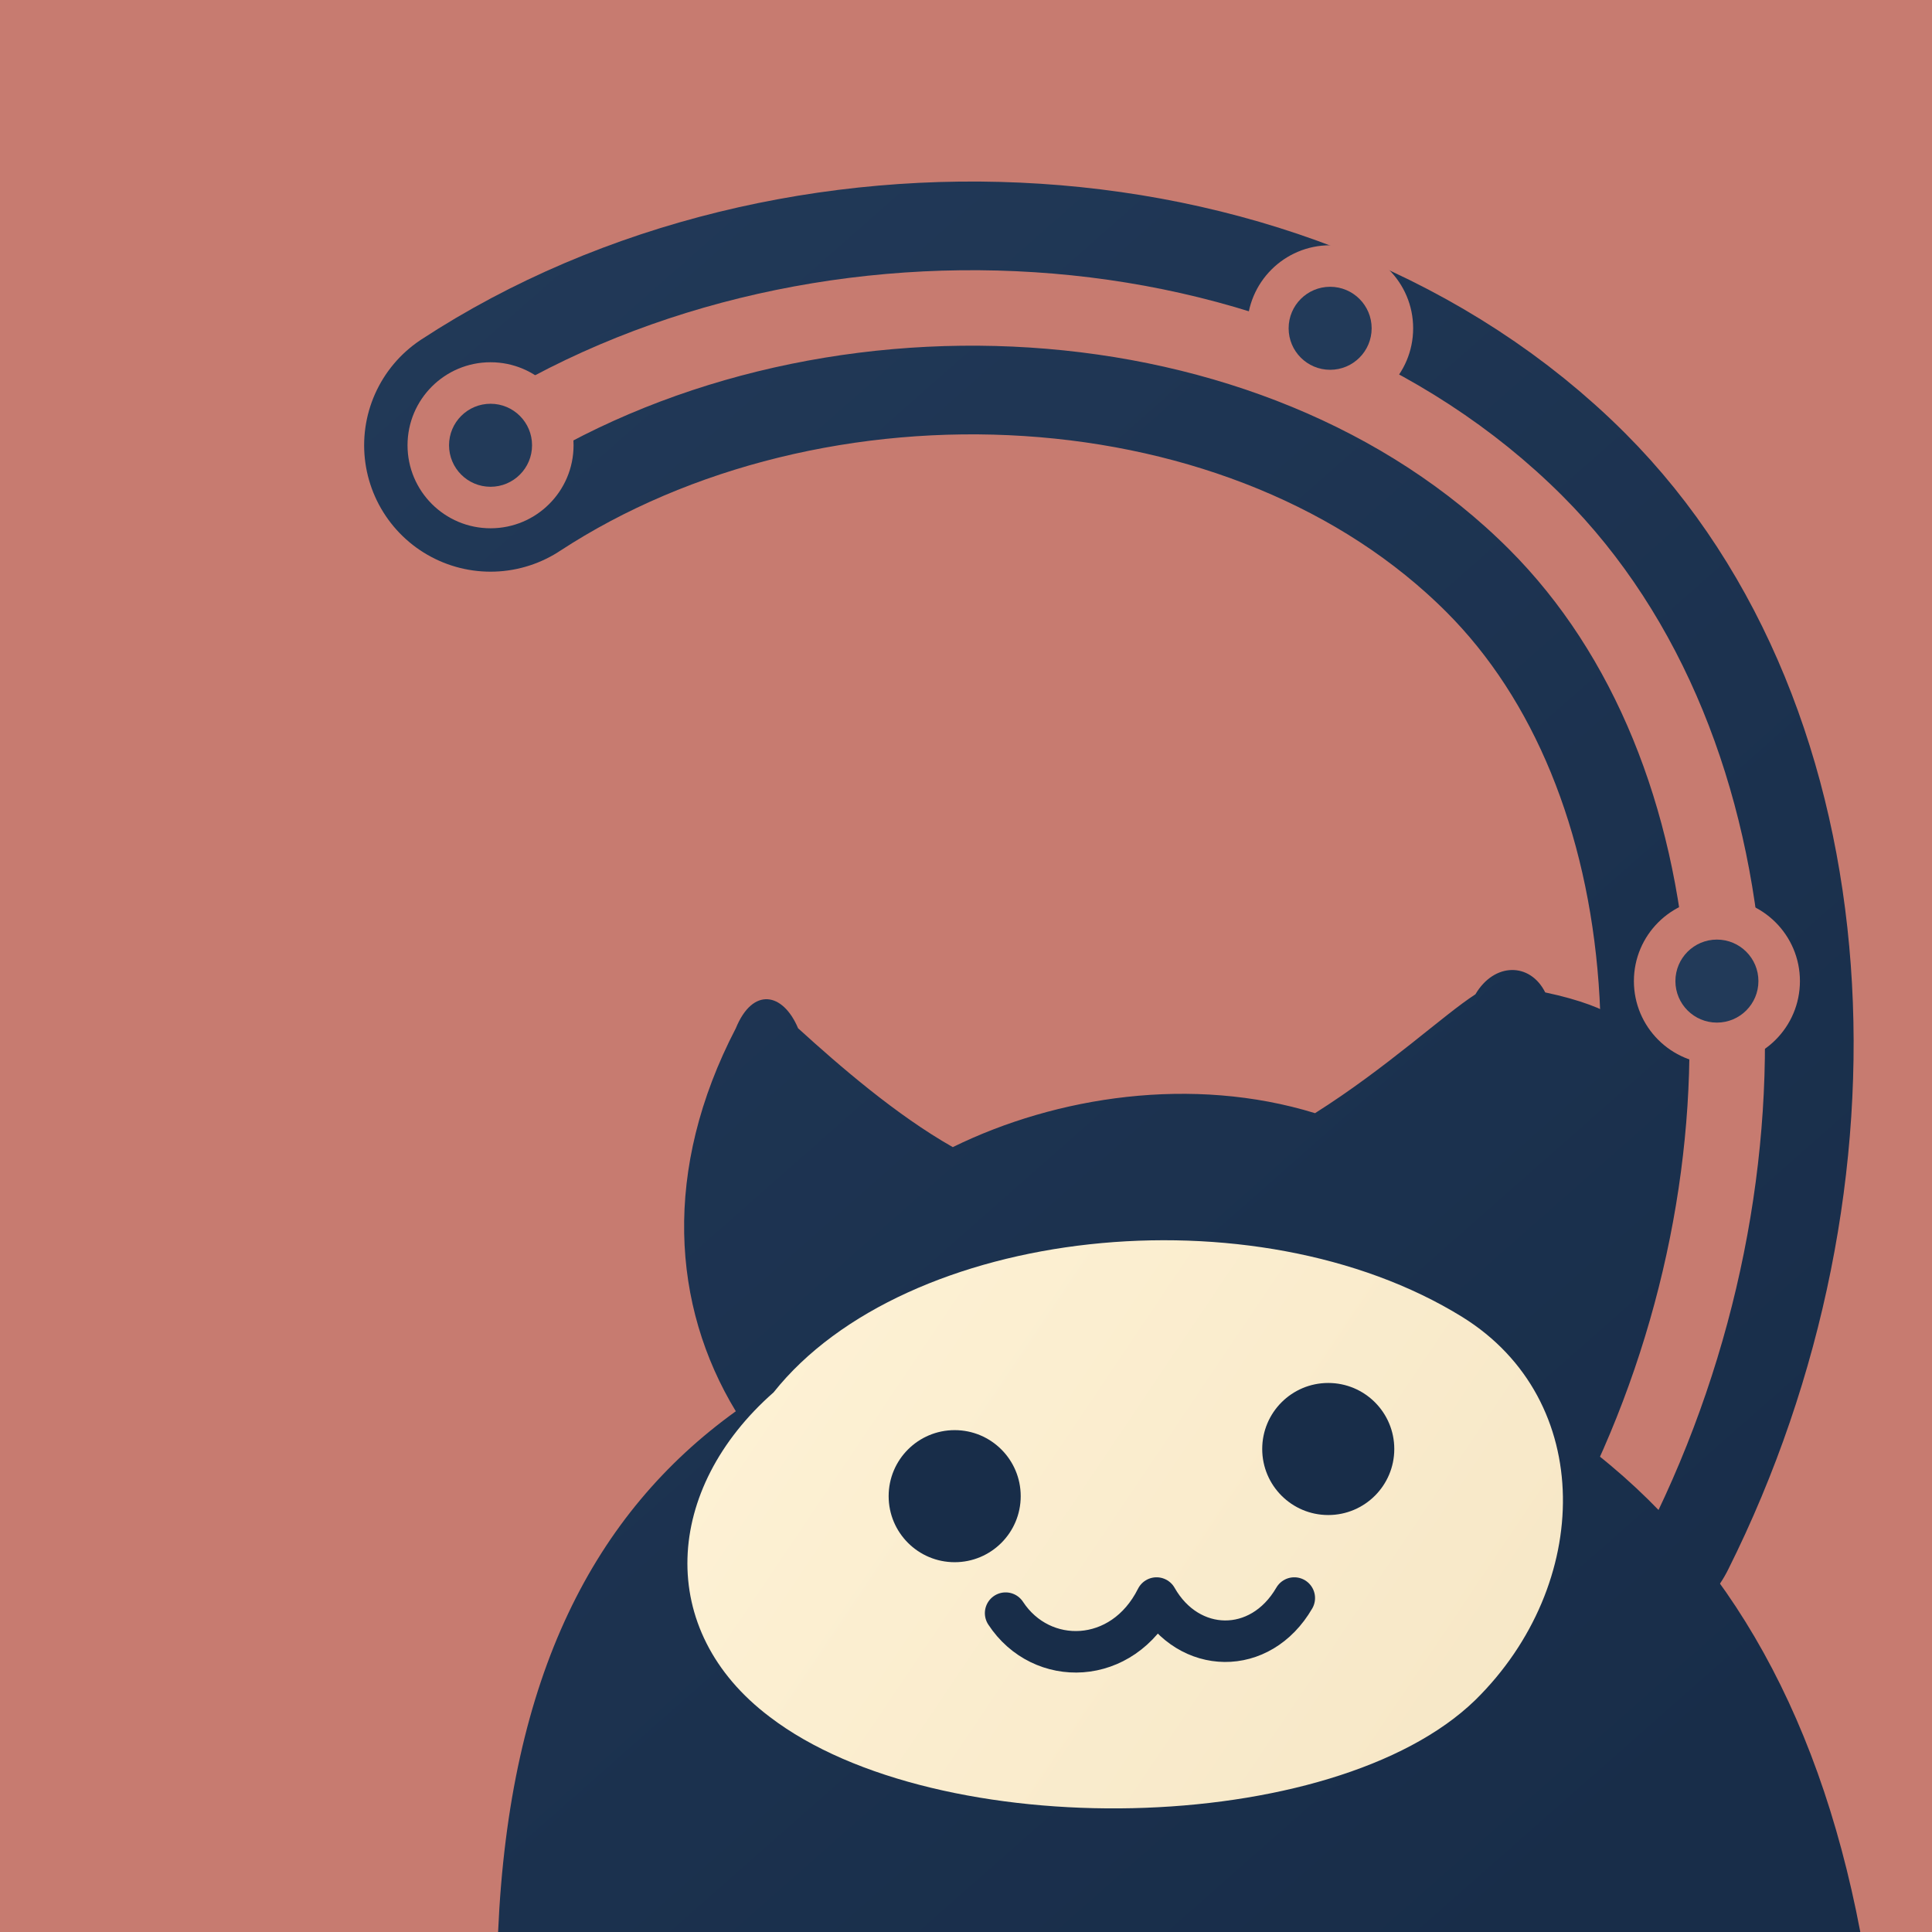
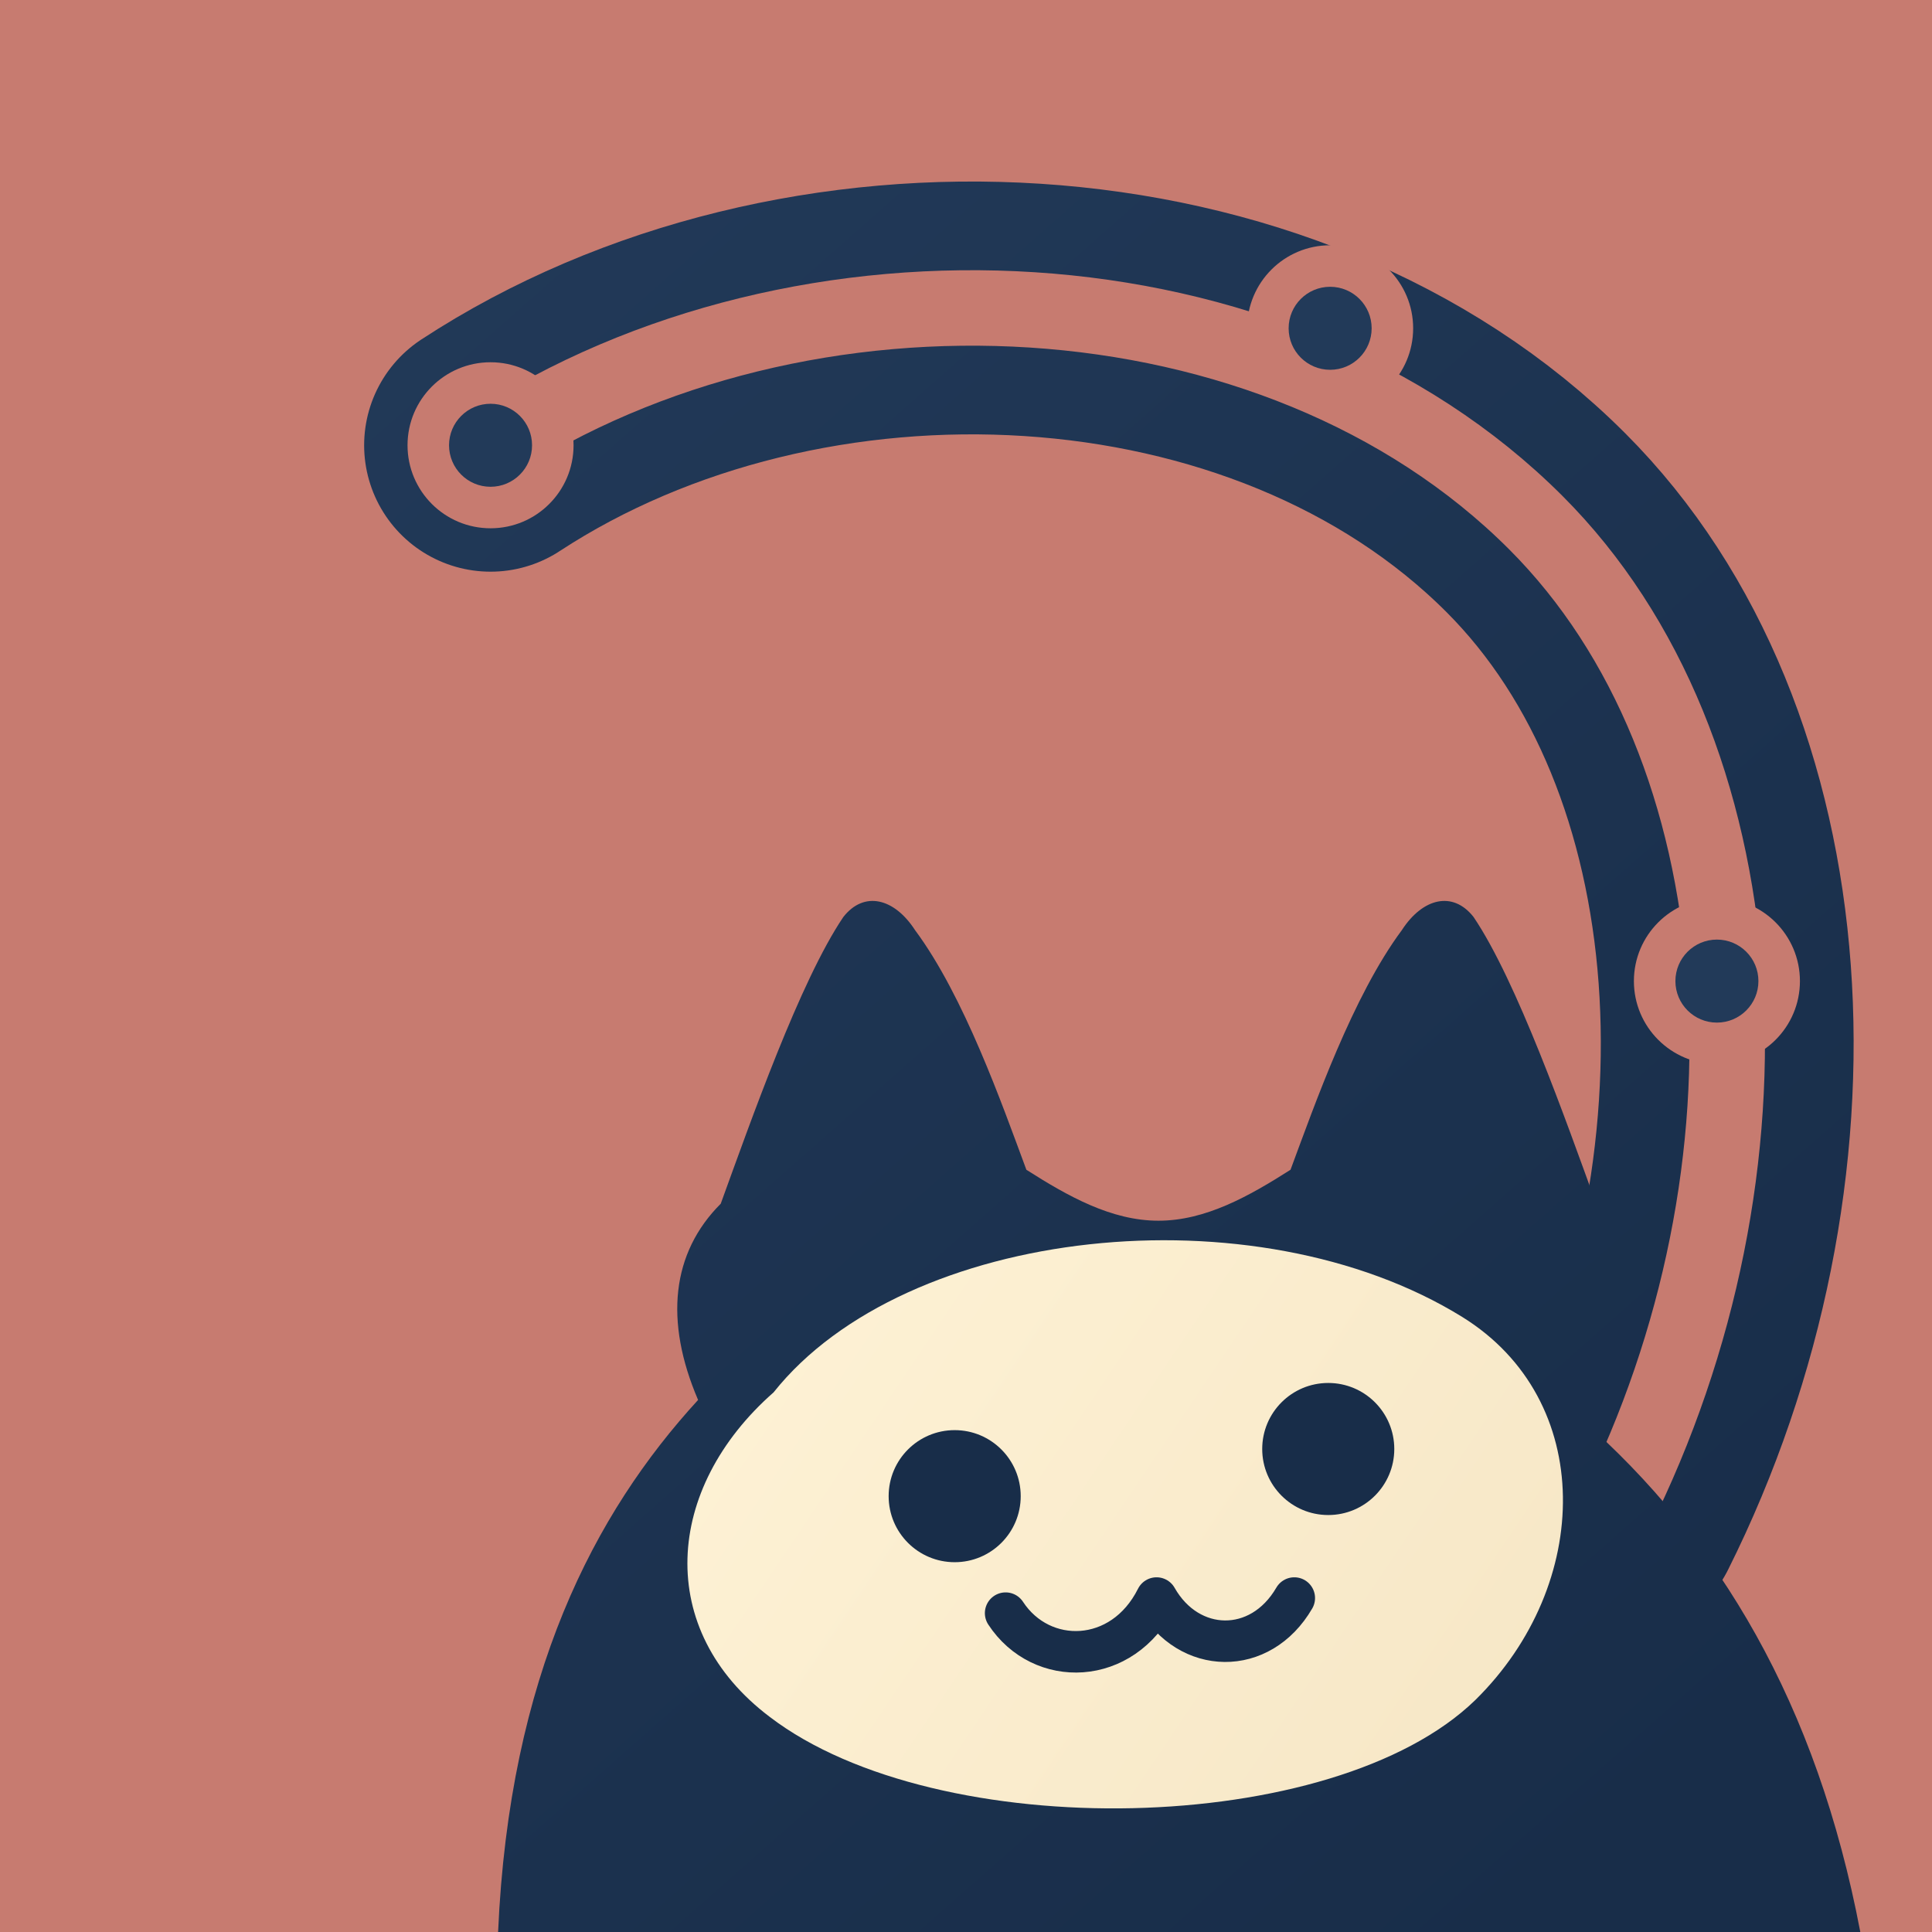
<svg xmlns="http://www.w3.org/2000/svg" width="1024" height="1024" viewBox="0 0 1024 1024">
  <defs>
    <linearGradient id="cat" x1="150" y1="100" x2="900" y2="950" gradientUnits="userSpaceOnUse">
      <stop offset="0" stop-color="#223A59" />
      <stop offset="1" stop-color="#182D49" />
    </linearGradient>
    <linearGradient id="face" x1="310" y1="620" x2="830" y2="970" gradientUnits="userSpaceOnUse">
      <stop offset="0" stop-color="#FFF4D8" />
      <stop offset="1" stop-color="#F6E6C5" />
    </linearGradient>
    <mask id="timeline-cutout" maskUnits="userSpaceOnUse" x="0" y="0" width="1024" height="1024">
      <rect width="1024" height="1024" fill="white" />
      <path d="M260 236 C425 128 676 139 814 277 C934 397 947 620 856 802" fill="none" stroke="black" stroke-width="40" stroke-linecap="round" stroke-linejoin="round" />
      <circle cx="260" cy="236" r="44" fill="black" />
      <circle cx="705" cy="174" r="44" fill="black" />
      <circle cx="910" cy="520" r="44" fill="black" />
    </mask>
  </defs>
  <rect width="1024" height="1024" fill="#C77B70" />
  <path d="M260 236 C425 128 676 139 814 277 C934 397 947 620 856 802" fill="none" stroke="url(#cat)" stroke-width="134" stroke-linecap="round" stroke-linejoin="round" mask="url(#timeline-cutout)" />
  <g fill="#223A59">
    <circle cx="260" cy="236" r="22" />
    <circle cx="705" cy="174" r="22" />
    <circle cx="910" cy="520" r="22" />
  </g>
-   <path d="M264 1024 C270 888 315 802 390 748 C356 692 351 620 390 545            C399 523 415 526 423 545 C445 565 475 591 505 608 C560 581 632 570 697 590            C735 566 765 538 782 527 C792 510 811 510 819 526 C838 530 850 535 856 539            C875 621 866 699 832 760            C911 816 963 903 986 1024 Z" fill="url(#cat)" />
+   <path d="M264 1024 C270 888 315 802 370 742 C352 700 356 664 382 638            C398 594 424 520 447 486 C458 472 474 476 485 493            C511 528 531 585 544 620 C566 634 589 647 614 647            C639 647 662 634 684 620 C697 585 717 528 743 493            C754 476 770 472 781 486 C804 520 830 594 846 638            C872 671 870 712 838 752            C911 816 963 903 986 1024 Z" fill="url(#cat)" />
  <path d="M410 738 C480 650 665 630 775 698 C846 742 844 840 782 901            C707 974 497 978 408 910 C347 864 352 789 410 738 Z" fill="url(#face)" />
  <circle cx="506" cy="793" r="35" fill="#182D49" />
  <circle cx="704" cy="768" r="35" fill="#182D49" />
  <path d="M613 847 C595 883 552 884 533 855 M613 847 C630 877 668 878 686 847" fill="none" stroke="#182D49" stroke-width="22" stroke-linecap="round" stroke-linejoin="round" />
</svg>
